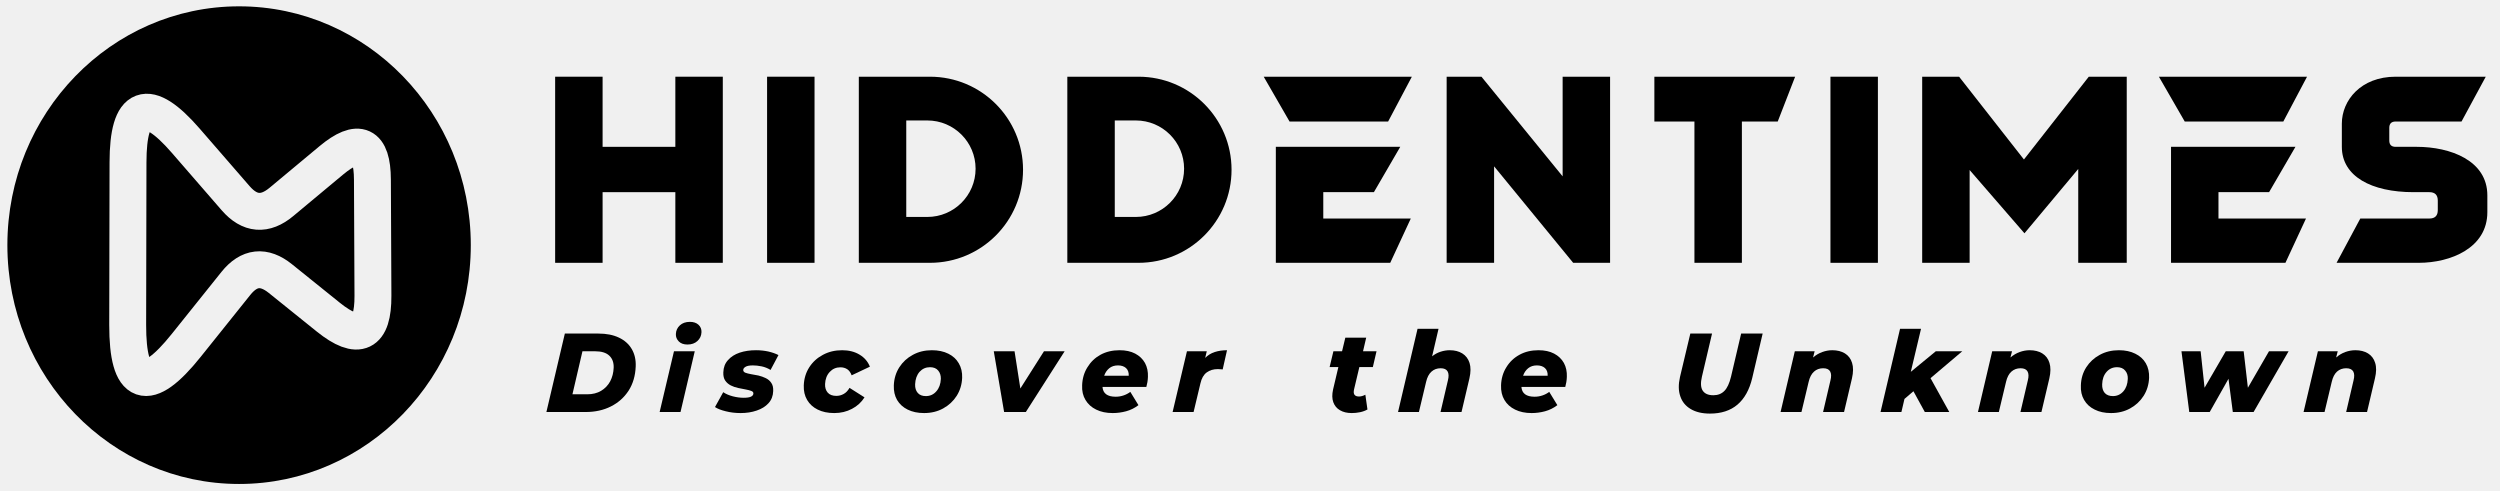
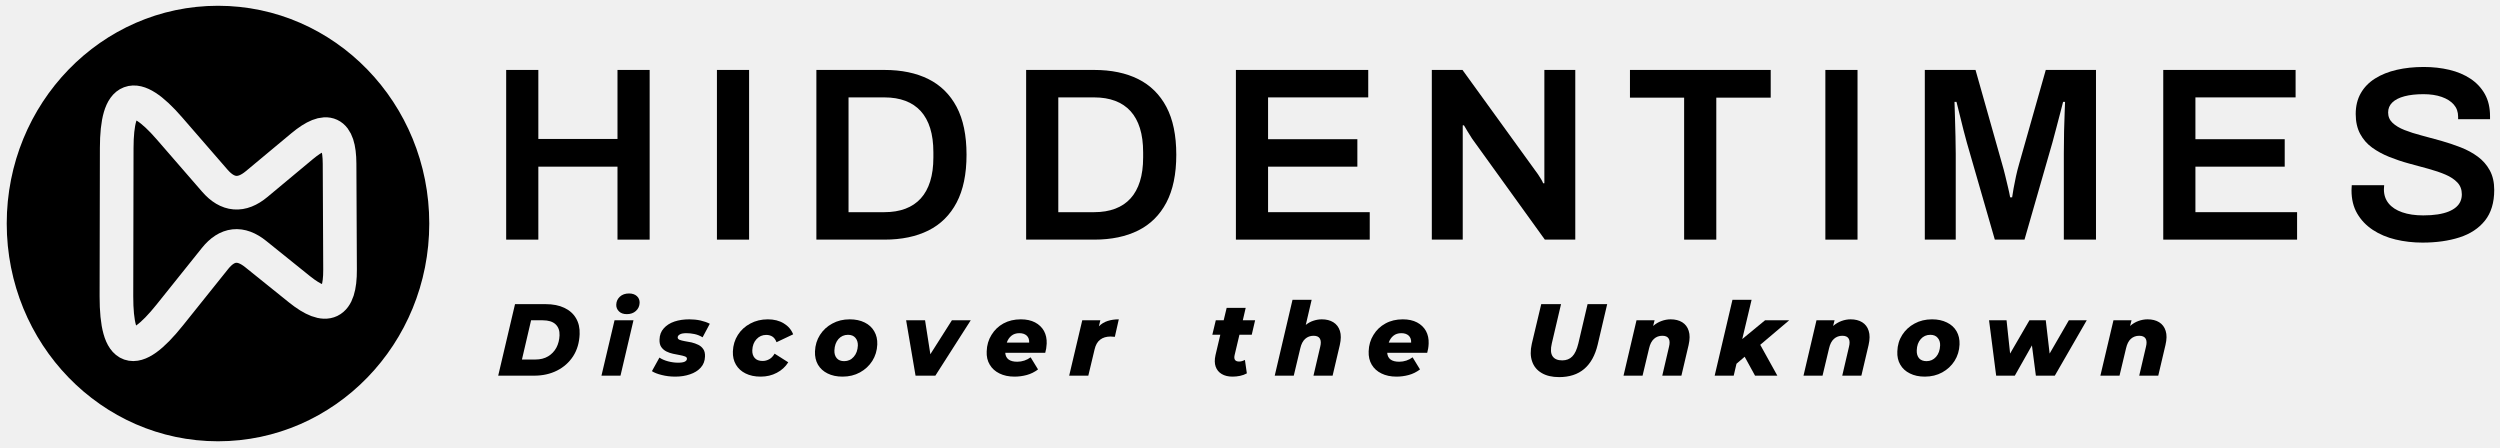
- <svg xmlns="http://www.w3.org/2000/svg" viewBox="0 22.75 2371 465" role="img" aria-label="HiddenTimes" class="ht-logo" part="svg">
+ <svg xmlns="http://www.w3.org/2000/svg" viewBox="0 22.75 2600.36 465" role="img" aria-label="HiddenTimes" class="ht-logo" part="svg">
  <defs>
    <mask id="ht3-k" maskUnits="userSpaceOnUse" x="-20" y="-20" width="500" height="540">
      <rect x="-20" y="-20" width="500" height="540" fill="#fff" />
      <path d="M121.4 176.75Q121.5 93.25 176.2 156.25L223.5 210.75Q243.5 233.75 266.9 214.25L314.2 174.85Q353 142.55 353.2 193.05L353.7 303.25Q354 357.75 311.5 323.65L265.9 286.95Q242.5 268.15 223.7 291.55L176.6 350.35Q121 419.85 121.1 330.85Z" fill="none" stroke-width="35" stroke-linejoin="round" stroke-linecap="round" pathLength="1" stroke="#000" />
    </mask>
  </defs>
  <g class="ht-mark" part="mark">
    <ellipse class="ht-circle" part="circle" cx="226.75" cy="255.25" rx="219.75" ry="226.5" fill="currentColor" mask="url(#ht3-k)" />
  </g>
  <g class="ht-wordmark" part="wordmark" fill="currentColor">
-     <path class="ht-letter" part="letter" style="--i:0" fill-rule="evenodd" d="M526.5 95.5H571.5V162H640.5V95.5H685.5V272H640.5V205H571.5V272H526.5Z" />
-     <path class="ht-letter" part="letter" style="--i:1" fill-rule="evenodd" d="M727.5 95.5H772.5V272H727.5Z" />
-     <path class="ht-letter" part="letter" style="--i:2" fill-rule="evenodd" d="M814.5 95.5H882A88.25 88.25 0 0 1 882 272H814.5ZM859.5 137H879.5A45.75 45.75 0 0 1 879.5 228.5H859.5Z" />
-     <path class="ht-letter" part="letter" style="--i:3" fill-rule="evenodd" d="M1012.25 95.5H1079.75A88.25 88.25 0 0 1 1079.75 272H1012.25ZM1057.25 137H1077.25A45.75 45.75 0 0 1 1077.25 228.5H1057.25Z" />
-     <path class="ht-letter" part="letter" style="--i:4" fill-rule="evenodd" d="M1198.5 95.5H1339L1316.5 138H1223ZM1210 162H1328L1303 205H1255V230H1338L1318.5 272H1210Z" />
-     <path class="ht-letter" part="letter" style="--i:5" fill-rule="evenodd" d="M1372 95.5H1405L1482 190V95.5H1527V272H1492L1417 180.5V272H1372Z" />
-     <path class="ht-letter" part="letter" style="--i:6" fill-rule="evenodd" d="M1569 95.5H1702.5L1686 138H1652V272H1607V138H1569Z" />
-     <path class="ht-letter" part="letter" style="--i:7" fill-rule="evenodd" d="M1736 95.5H1781V272H1736Z" />
-     <path class="ht-letter" part="letter" style="--i:8" fill-rule="evenodd" d="M1823 95.5H1858L1919.5 174L1981 95.5H2017V272H1971V183L1920 244L1868 184V272H1823Z" />
-     <path class="ht-letter" part="letter" style="--i:9" fill-rule="evenodd" d="M2047.5 95.5H2188L2165.5 138H2072ZM2059 162H2177L2152 205H2104V230H2187L2167.5 272H2059Z" />
-     <path class="ht-letter" part="letter" style="--i:10" fill-rule="evenodd" d="M2272 95.5H2357.5L2334.5 138H2272Q2266 138 2266 144V156Q2266 162 2272 162H2292C2324 162 2359 175 2359 208V224C2359 258 2324 272 2294 272H2216L2238.5 230H2304Q2312 230 2312 222V213Q2312 205 2304 205H2289C2249 205 2221 190 2221 162V140C2221 118 2239 95.5 2272 95.5Z" />
+     <path class="ht-letter" part="letter" style="--i:0" fill-rule="evenodd" d="M559.95 272L526.5 272L526.5 95.5L559.95 95.5L559.95 167.28L642.28 167.28L642.28 95.5L675.73 95.5L675.73 272L642.28 272L642.28 196.1L559.95 196.1L559.95 272Z" />
+     <path class="ht-letter" part="letter" style="--i:1" fill-rule="evenodd" d="M779.16 272L745.71 272L745.71 95.5L779.16 95.5L779.16 272Z" />
+     <path class="ht-letter" part="letter" style="--i:2" fill-rule="evenodd" d="M919.91 272L849.15 272L849.15 95.5L919.91 95.5Q946.67 95.5 965.71 105.02Q984.75 114.54 995.04 133.96Q1005.33 153.39 1005.33 183.75L1005.33 183.75Q1005.33 213.85 995.04 233.41Q984.75 252.96 965.71 262.48Q946.67 272 919.91 272L919.91 272ZM882.6 124.06L882.6 243.44L919.91 243.44Q932.26 243.44 941.78 239.84Q951.3 236.24 957.73 229.16Q964.16 222.09 967.51 211.41Q970.85 200.73 970.85 186.58L970.85 186.58L970.85 181.18Q970.85 166.77 967.51 156.09Q964.16 145.41 957.73 138.34Q951.3 131.26 941.78 127.66Q932.26 124.06 919.91 124.06L919.91 124.06L882.6 124.06Z" />
+     <path class="ht-letter" part="letter" style="--i:3" fill-rule="evenodd" d="M1138.09 272L1067.33 272L1067.33 95.5L1138.09 95.5Q1164.85 95.5 1183.89 105.02Q1202.93 114.54 1213.22 133.96Q1223.51 153.39 1223.51 183.75L1223.51 183.75Q1223.51 213.85 1213.22 233.41Q1202.93 252.96 1183.89 262.48Q1164.85 272 1138.09 272L1138.09 272ZM1100.78 124.06L1100.78 243.44L1138.09 243.44Q1150.44 243.44 1159.96 239.84Q1169.48 236.24 1175.91 229.16Q1182.34 222.09 1185.69 211.41Q1189.03 200.73 1189.03 186.58L1189.03 186.58L1189.03 181.18Q1189.03 166.77 1185.69 156.09Q1182.34 145.41 1175.91 138.34Q1169.48 131.26 1159.96 127.66Q1150.44 124.06 1138.09 124.06L1138.09 124.06L1100.78 124.06Z" />
+     <path class="ht-letter" part="letter" style="--i:4" fill-rule="evenodd" d="M1424.72 272L1285.52 272L1285.52 95.5L1423.17 95.5L1423.17 124.06L1318.97 124.06L1318.97 167.54L1411.85 167.54L1411.85 196.1L1318.97 196.1L1318.97 243.44L1424.72 243.44L1424.72 272Z" />
+     <path class="ht-letter" part="letter" style="--i:5" fill-rule="evenodd" d="M1521.46 272L1489.29 272L1489.29 95.5L1521.2 95.5L1596.58 199.7Q1597.87 201.25 1599.67 203.95Q1601.47 206.65 1603.02 209.22Q1604.56 211.79 1605.07 213.34L1605.07 213.34L1606.36 213.34Q1606.36 209.74 1606.36 206.39Q1606.36 203.05 1606.36 199.7L1606.36 199.7L1606.36 95.5L1638.52 95.5L1638.52 272L1606.87 272L1531.23 167.03Q1529.17 163.94 1526.47 159.44Q1523.77 154.93 1522.74 153.13L1522.74 153.13L1521.46 153.13Q1521.46 156.48 1521.46 159.95Q1521.46 163.42 1521.46 167.03L1521.46 167.03L1521.46 272Z" />
+     <path class="ht-letter" part="letter" style="--i:6" fill-rule="evenodd" d="M1785.19 272L1751.74 272L1751.74 124.32L1695.39 124.32L1695.39 95.5L1841.79 95.5L1841.79 124.32L1785.19 124.32L1785.19 272Z" />
+     <path class="ht-letter" part="letter" style="--i:7" fill-rule="evenodd" d="M1932.09 272L1898.64 272L1898.64 95.5L1932.09 95.5L1932.09 272Z" />
+     <path class="ht-letter" part="letter" style="--i:8" fill-rule="evenodd" d="M2034.25 272L2002.08 272L2002.08 95.5L2054.83 95.5L2082.62 193.78Q2084.16 198.93 2085.7 205.36Q2087.25 211.79 2088.66 217.71Q2090.08 223.63 2090.85 228L2090.85 228L2092.91 228Q2093.42 224.14 2094.45 218.48Q2095.48 212.82 2096.89 206.26Q2098.31 199.7 2100.11 193.53L2100.11 193.53L2127.9 95.5L2180.13 95.5L2180.13 272L2146.68 272L2146.68 182.72Q2146.68 170.89 2146.94 159.05Q2147.19 147.22 2147.58 138.72Q2147.97 130.23 2147.97 128.69L2147.97 128.69L2145.91 128.69Q2145.39 131.01 2143.34 138.72Q2141.28 146.44 2138.96 155.45Q2136.65 164.45 2134.84 170.89L2134.84 170.89L2105.77 272L2074.9 272L2045.82 171.14Q2044.28 165.74 2042.35 158.15Q2040.42 150.56 2038.49 142.58Q2036.56 134.61 2035.02 128.69L2035.02 128.69L2032.96 128.69Q2033.22 135.64 2033.47 145.29Q2033.73 154.93 2033.99 164.84Q2034.25 174.74 2034.25 182.72L2034.25 182.72L2034.25 272Z" />
+     <path class="ht-letter" part="letter" style="--i:9" fill-rule="evenodd" d="M2389.3 272L2250.1 272L2250.1 95.5L2387.75 95.5L2387.75 124.06L2283.55 124.06L2283.55 167.54L2376.43 167.54L2376.43 196.1L2283.55 196.1L2283.55 243.44L2389.3 243.44L2389.3 272Z" />
+     <path class="ht-letter" part="letter" style="--i:10" fill-rule="evenodd" d="M2519.75 275.09L2519.75 275.09Q2505.08 275.09 2491.71 271.87Q2478.33 268.66 2468.03 261.84Q2457.74 255.02 2451.83 244.86Q2445.91 234.69 2445.91 220.8L2445.91 220.8Q2445.91 219.26 2446.04 217.71Q2446.17 216.17 2446.17 215.4L2446.17 215.4L2479.87 215.4Q2479.87 215.91 2479.74 217.33Q2479.61 218.74 2479.61 219.77L2479.61 219.77Q2479.61 228.26 2484.5 234.31Q2489.39 240.35 2498.65 243.57Q2507.91 246.79 2520.52 246.79L2520.52 246.79Q2529.01 246.79 2535.57 245.76Q2542.13 244.73 2546.89 242.8Q2551.65 240.87 2554.74 238.17Q2557.83 235.47 2559.24 232.12Q2560.66 228.78 2560.66 224.92L2560.66 224.92Q2560.66 217.45 2556.03 212.57Q2551.4 207.68 2543.55 204.33Q2535.7 200.99 2525.8 198.29Q2515.89 195.59 2505.47 192.76Q2495.05 189.92 2485.14 185.94Q2475.24 181.95 2467.39 176.29Q2459.54 170.63 2454.91 162.01Q2450.28 153.39 2450.28 141.3L2450.28 141.3Q2450.28 128.95 2455.56 119.69Q2460.83 110.42 2470.48 104.38Q2480.13 98.33 2492.99 95.37Q2505.86 92.41 2521.04 92.41L2521.04 92.41Q2535.19 92.41 2547.67 95.37Q2560.14 98.33 2569.66 104.63Q2579.18 110.94 2584.59 120.59Q2589.99 130.23 2589.99 143.61L2589.99 143.61L2589.99 146.7L2556.8 146.7L2556.8 144.13Q2556.8 136.67 2552.3 131.52Q2547.79 126.37 2539.69 123.54Q2531.59 120.71 2520.78 120.71L2520.78 120.71Q2509.2 120.71 2500.97 122.9Q2492.73 125.09 2488.36 129.33Q2483.99 133.58 2483.99 139.75L2483.99 139.75Q2483.99 146.19 2488.62 150.56Q2493.25 154.93 2501.1 158.02Q2508.94 161.11 2518.85 163.68Q2528.75 166.25 2539.18 169.21Q2549.6 172.17 2559.5 176.03Q2569.41 179.89 2577.25 185.68Q2585.1 191.47 2589.73 199.96Q2594.36 208.45 2594.36 220.28L2594.36 220.28Q2594.36 240.1 2584.72 252.19Q2575.07 264.28 2558.21 269.68Q2541.36 275.09 2519.75 275.09Z" />
  </g>
  <g class="ht-tagline" part="tagline" fill="currentColor">
    <path class="ht-tagline-letter" part="tagline-letter" style="--i:0" d="M555.6 413.5L518.2 413.5L535.7 339.1L567.5 339.1Q578.9 339.1 586.9 342.9Q595 346.7 599.1 353.7Q603.3 360.8 602.9 370.3L602.9 370.3Q602.4 383.5 596.2 393.2Q589.9 402.9 579.4 408.2Q568.9 413.5 555.6 413.5L555.6 413.5ZM552.4 355.9L542.9 396.7L556.9 396.7Q564.6 396.7 570.1 393.4Q575.6 390.1 578.7 384.4Q581.7 378.7 582 371.6L582 371.6Q582.3 364.2 577.8 360Q573.4 355.9 564.5 355.9L564.5 355.9L552.4 355.9Z" />
    <path class="ht-tagline-letter" part="tagline-letter" style="--i:1" d="M645.4 413.5L625.6 413.5L639.2 355.9L658.9 355.9L645.4 413.5ZM652 349.5L652 349.5Q646.7 349.5 643.8 346.6Q640.8 343.6 641 339.5L641 339.5Q641.2 334.6 644.8 331.3Q648.4 328 654.3 328L654.3 328Q659.5 328 662.5 330.8Q665.4 333.5 665.3 337.7L665.3 337.7Q665.1 342.9 661.4 346.2Q657.8 349.5 652 349.5Z" />
    <path class="ht-tagline-letter" part="tagline-letter" style="--i:2" d="M702.4 414.5L702.4 414.5Q694.9 414.5 688.3 412.8Q681.7 411.2 678.1 408.8L678.1 408.8L685.9 394.7Q689.6 397.2 694.9 398.6Q700.3 400 705.3 400L705.3 400Q710.1 400 712.3 398.9Q714.5 397.8 714.5 395.9L714.5 395.9Q714.6 394.3 712.5 393.5Q710.4 392.7 707.1 392.1Q703.7 391.5 700 390.7Q696.3 389.9 693.1 388.3Q689.8 386.6 687.8 383.7Q685.8 380.8 686 375.9L686 375.9Q686.2 368.9 690.4 364.3Q694.5 359.6 701.5 357.2Q708.4 354.9 717 354.9L717 354.9Q723 354.9 728.6 356.1Q734.2 357.4 738.3 359.5L738.3 359.5L730.8 373.6Q726.7 371.1 722.3 370.2Q717.9 369.3 714.1 369.3L714.1 369.3Q709.2 369.3 707.1 370.6Q704.9 371.9 704.9 373.6L704.9 373.6Q704.8 375.3 706.8 376.2Q708.9 377 712.2 377.6Q715.5 378.1 719.3 378.9Q723 379.8 726.3 381.4Q729.6 383 731.5 385.9Q733.5 388.7 733.3 393.6L733.3 393.6Q733.1 400.5 728.8 405.2Q724.6 409.8 717.7 412.1Q710.8 414.5 702.4 414.5Z" />
    <path class="ht-tagline-letter" part="tagline-letter" style="--i:3" d="M791.2 414.5L791.2 414.5Q782.1 414.5 775.5 411.2Q769 408 765.5 402.1Q762 396.2 762.3 388.2L762.3 388.2Q762.7 378.6 767.5 371.1Q772.3 363.6 780.4 359.3Q788.5 354.9 798.7 354.9L798.7 354.9Q808.3 354.9 815.2 359.1Q822.1 363.2 825 370.5L825 370.5L807.7 378.7Q806.2 374.7 803.5 372.9Q800.7 371.1 797 371.1L797 371.1Q791 371.1 786.9 375.5Q782.8 379.9 782.5 387L782.5 387Q782.3 392 785 395.1Q787.7 398.2 793.2 398.2L793.2 398.2Q796.9 398.2 800.1 396.4Q803.3 394.7 805.7 390.6L805.7 390.6L819.9 399.6Q815.5 406.6 808 410.5Q800.5 414.5 791.2 414.5Z" />
    <path class="ht-tagline-letter" part="tagline-letter" style="--i:4" d="M876.4 414.5L876.4 414.5Q867.4 414.5 860.8 411.2Q854.3 408 850.8 402.1Q847.4 396.2 847.7 388.2L847.7 388.2Q848.1 378.6 852.9 371.1Q857.7 363.6 865.7 359.3Q873.7 354.9 883.8 354.9L883.8 354.9Q892.8 354.9 899.4 358.2Q905.9 361.4 909.3 367.3Q912.8 373.2 912.5 381.1L912.5 381.1Q912.1 390.6 907.3 398.2Q902.5 405.7 894.5 410.1Q886.5 414.5 876.4 414.5ZM878.1 398.4L878.1 398.4Q884.1 398.4 888 393.9Q892 389.4 892.3 382.1L892.3 382.1Q892.4 377.3 889.8 374.2Q887.2 371 882 371L882 371Q876.1 371 872.1 375.4Q868.2 379.9 867.9 387.2L867.9 387.2Q867.7 392.3 870.4 395.4Q873 398.4 878.1 398.4Z" />
    <path class="ht-tagline-letter" part="tagline-letter" style="--i:5" d="M972.9 413.5L952.3 413.5L942.5 355.9L962.2 355.9L967.7 391.2L990.1 355.9L1009.7 355.9L972.9 413.5Z" />
    <path class="ht-tagline-letter" part="tagline-letter" style="--i:6" d="M1055.3 414.5L1055.3 414.5Q1046.2 414.5 1039.6 411.2Q1033 408 1029.5 402.1Q1025.9 396.2 1026.3 388.2L1026.3 388.2Q1026.6 378.6 1031.3 371.1Q1035.9 363.5 1043.7 359.2Q1051.6 354.9 1061.8 354.9L1061.8 354.9Q1070.5 354.9 1076.6 358.1Q1082.7 361.3 1085.9 367Q1089 372.7 1088.7 380.2L1088.7 380.2Q1088.6 382.8 1088.2 385.2Q1087.8 387.6 1087.2 389.7L1087.2 389.7L1045.6 389.7Q1046.3 399 1058.1 399L1058.1 399Q1061.9 399 1065.5 397.8Q1069.1 396.6 1072 394.4L1072 394.4L1079.7 407Q1074.3 411.1 1068 412.8Q1061.7 414.5 1055.3 414.5ZM1047.2 379.1L1047.2 379.1L1070.5 379.1Q1070.7 374.4 1067.9 371.8Q1065.1 369.3 1060.3 369.3L1060.3 369.3Q1055.3 369.3 1052 372Q1048.7 374.7 1047.2 379.1Z" />
    <path class="ht-tagline-letter" part="tagline-letter" style="--i:7" d="M1132 413.5L1112.1 413.5L1125.7 355.9L1144.5 355.9L1143 362.2Q1146.8 358.3 1152.1 356.6Q1157.4 354.9 1163.7 354.9L1163.7 354.9L1159.6 373.1Q1157.2 372.8 1155.1 372.8L1155.1 372.8Q1148.6 372.8 1144.4 376Q1140.1 379.2 1138.5 386.3L1138.5 386.3L1132 413.5Z" />
    <path class="ht-tagline-letter" part="tagline-letter" style="--i:8" d="M1282 414.5L1282 414.5Q1275.3 414.5 1270.8 411.8Q1266.3 409.2 1264.5 404.2Q1262.7 399.2 1264.3 392.1L1264.3 392.1L1269.3 370.9L1261 370.9L1264.6 355.9L1272.8 355.9L1275.9 343L1295.7 343L1292.7 355.9L1305.5 355.9L1302 370.9L1289.2 370.9L1284.2 392Q1282.6 398.8 1288.9 398.8L1288.9 398.8Q1291.7 398.8 1294.9 397.1L1294.9 397.1L1296.9 411.1Q1293.7 412.9 1289.8 413.7Q1285.9 414.5 1282 414.5Z" />
    <path class="ht-tagline-letter" part="tagline-letter" style="--i:9" d="M1374.9 354.9L1374.9 354.9Q1381.9 354.9 1386.8 357.9Q1391.8 361 1393.7 366.9Q1395.6 372.8 1393.6 381.6L1393.6 381.6L1386.1 413.5L1366.2 413.5L1373.2 383.5Q1374.6 378 1372.9 375Q1371.2 372 1366.3 372L1366.3 372Q1361.2 372 1357.6 375.2Q1354 378.4 1352.5 385L1352.5 385L1345.7 413.5L1325.9 413.5L1344.4 334.6L1364.3 334.6L1358.2 360.7Q1361.9 357.7 1366.3 356.3Q1370.6 354.9 1374.9 354.9Z" />
    <path class="ht-tagline-letter" part="tagline-letter" style="--i:10" d="M1452.6 414.5L1452.6 414.5Q1443.5 414.5 1436.9 411.2Q1430.3 408 1426.8 402.1Q1423.3 396.2 1423.6 388.2L1423.6 388.2Q1423.9 378.6 1428.6 371.1Q1433.2 363.5 1441.1 359.2Q1448.9 354.9 1459.1 354.9L1459.1 354.9Q1467.8 354.9 1473.9 358.1Q1480 361.3 1483.2 367Q1486.3 372.7 1486 380.2L1486 380.2Q1485.9 382.8 1485.5 385.2Q1485.1 387.6 1484.5 389.7L1484.5 389.7L1442.9 389.7Q1443.6 399 1455.4 399L1455.4 399Q1459.2 399 1462.8 397.8Q1466.4 396.6 1469.3 394.4L1469.3 394.4L1477 407Q1471.6 411.1 1465.3 412.8Q1459 414.5 1452.6 414.5ZM1444.5 379.1L1444.5 379.1L1467.8 379.1Q1468 374.4 1465.2 371.8Q1462.4 369.3 1457.6 369.3L1457.6 369.3Q1452.6 369.3 1449.3 372Q1446 374.7 1444.5 379.1Z" />
    <path class="ht-tagline-letter" part="tagline-letter" style="--i:11" d="M1621.7 415L1621.7 415Q1610.7 415 1603.5 410.7Q1596.2 406.4 1593.6 398.6Q1590.9 390.9 1593.3 380.3L1593.3 380.3L1603.1 339.1L1623.7 339.1L1614.1 380Q1612 389 1614.9 393.3Q1617.8 397.6 1624.9 397.6L1624.9 397.6Q1631.4 397.6 1635.4 393.5Q1639.4 389.5 1641.7 380L1641.7 380L1651.3 339.1L1671.7 339.1L1661.8 381.3Q1657.8 398 1647.8 406.5Q1637.8 415 1621.7 415Z" />
    <path class="ht-tagline-letter" part="tagline-letter" style="--i:12" d="M1737.7 354.9L1737.7 354.9Q1744.8 354.9 1749.7 357.9Q1754.7 361 1756.5 366.9Q1758.4 372.8 1756.4 381.6L1756.4 381.6L1748.9 413.5L1729 413.5L1736 383.5Q1737.4 378 1735.7 375Q1734 372 1729.1 372L1729.1 372Q1723.9 372 1720.4 375.2Q1716.8 378.4 1715.3 385L1715.3 385L1708.5 413.5L1688.7 413.5L1702.2 355.9L1721 355.9L1719.5 361.8Q1723.5 358.3 1728.3 356.6Q1733 354.9 1737.7 354.9Z" />
    <path class="ht-tagline-letter" part="tagline-letter" style="--i:13" d="M1803.3 413.5L1783.5 413.5L1802 334.6L1821.9 334.6L1812.2 375.4L1835.9 355.9L1861 355.9L1830.9 381.4L1848.7 413.5L1825.5 413.5L1814.7 393.8L1806.2 401.1L1803.3 413.5Z" />
    <path class="ht-tagline-letter" part="tagline-letter" style="--i:14" d="M1924.9 354.9L1924.9 354.9Q1932 354.9 1936.9 357.9Q1941.9 361 1943.7 366.9Q1945.6 372.8 1943.6 381.6L1943.6 381.6L1936.1 413.5L1916.2 413.5L1923.2 383.5Q1924.6 378 1922.9 375Q1921.2 372 1916.3 372L1916.3 372Q1911.2 372 1907.6 375.2Q1904 378.4 1902.5 385L1902.5 385L1895.7 413.5L1875.9 413.5L1889.4 355.9L1908.2 355.9L1906.7 361.8Q1910.8 358.3 1915.5 356.6Q1920.2 354.9 1924.9 354.9Z" />
    <path class="ht-tagline-letter" part="tagline-letter" style="--i:15" d="M2002.1 414.5L2002.1 414.5Q1993.1 414.5 1986.6 411.2Q1980 408 1976.6 402.1Q1973.1 396.2 1973.5 388.2L1973.5 388.2Q1973.8 378.6 1978.6 371.1Q1983.4 363.6 1991.4 359.3Q1999.4 354.9 2009.6 354.9L2009.6 354.9Q2018.5 354.9 2025.1 358.2Q2031.7 361.4 2035.1 367.3Q2038.5 373.2 2038.2 381.1L2038.2 381.1Q2037.8 390.6 2033 398.2Q2028.2 405.7 2020.2 410.1Q2012.2 414.5 2002.1 414.5ZM2003.9 398.4L2003.9 398.4Q2009.8 398.4 2013.8 393.9Q2017.7 389.4 2018 382.1L2018 382.1Q2018.2 377.3 2015.5 374.2Q2012.9 371 2007.8 371L2007.8 371Q2001.8 371 1997.9 375.4Q1993.9 379.9 1993.7 387.2L1993.7 387.2Q1993.5 392.3 1996.1 395.4Q1998.8 398.4 2003.9 398.4Z" />
    <path class="ht-tagline-letter" part="tagline-letter" style="--i:16" d="M2095.7 413.5L2076.3 413.5L2068.9 355.9L2087.1 355.9L2090.8 390.5L2110.9 355.9L2127.9 355.9L2131.9 390.5L2151.9 355.9L2170.5 355.9L2137.3 413.5L2117.6 413.5L2113.5 382L2095.7 413.5Z" />
    <path class="ht-tagline-letter" part="tagline-letter" style="--i:17" d="M2233.8 354.9L2233.8 354.9Q2240.9 354.9 2245.8 357.9Q2250.8 361 2252.6 366.9Q2254.5 372.8 2252.4 381.6L2252.4 381.6L2244.9 413.5L2225.1 413.5L2232.1 383.5Q2233.5 378 2231.8 375Q2230 372 2225.1 372L2225.1 372Q2220 372 2216.4 375.2Q2212.9 378.4 2211.4 385L2211.4 385L2204.6 413.5L2184.7 413.5L2198.3 355.9L2217.1 355.9L2215.6 361.8Q2219.6 358.3 2224.3 356.6Q2229.1 354.9 2233.8 354.9Z" />
  </g>
</svg>
